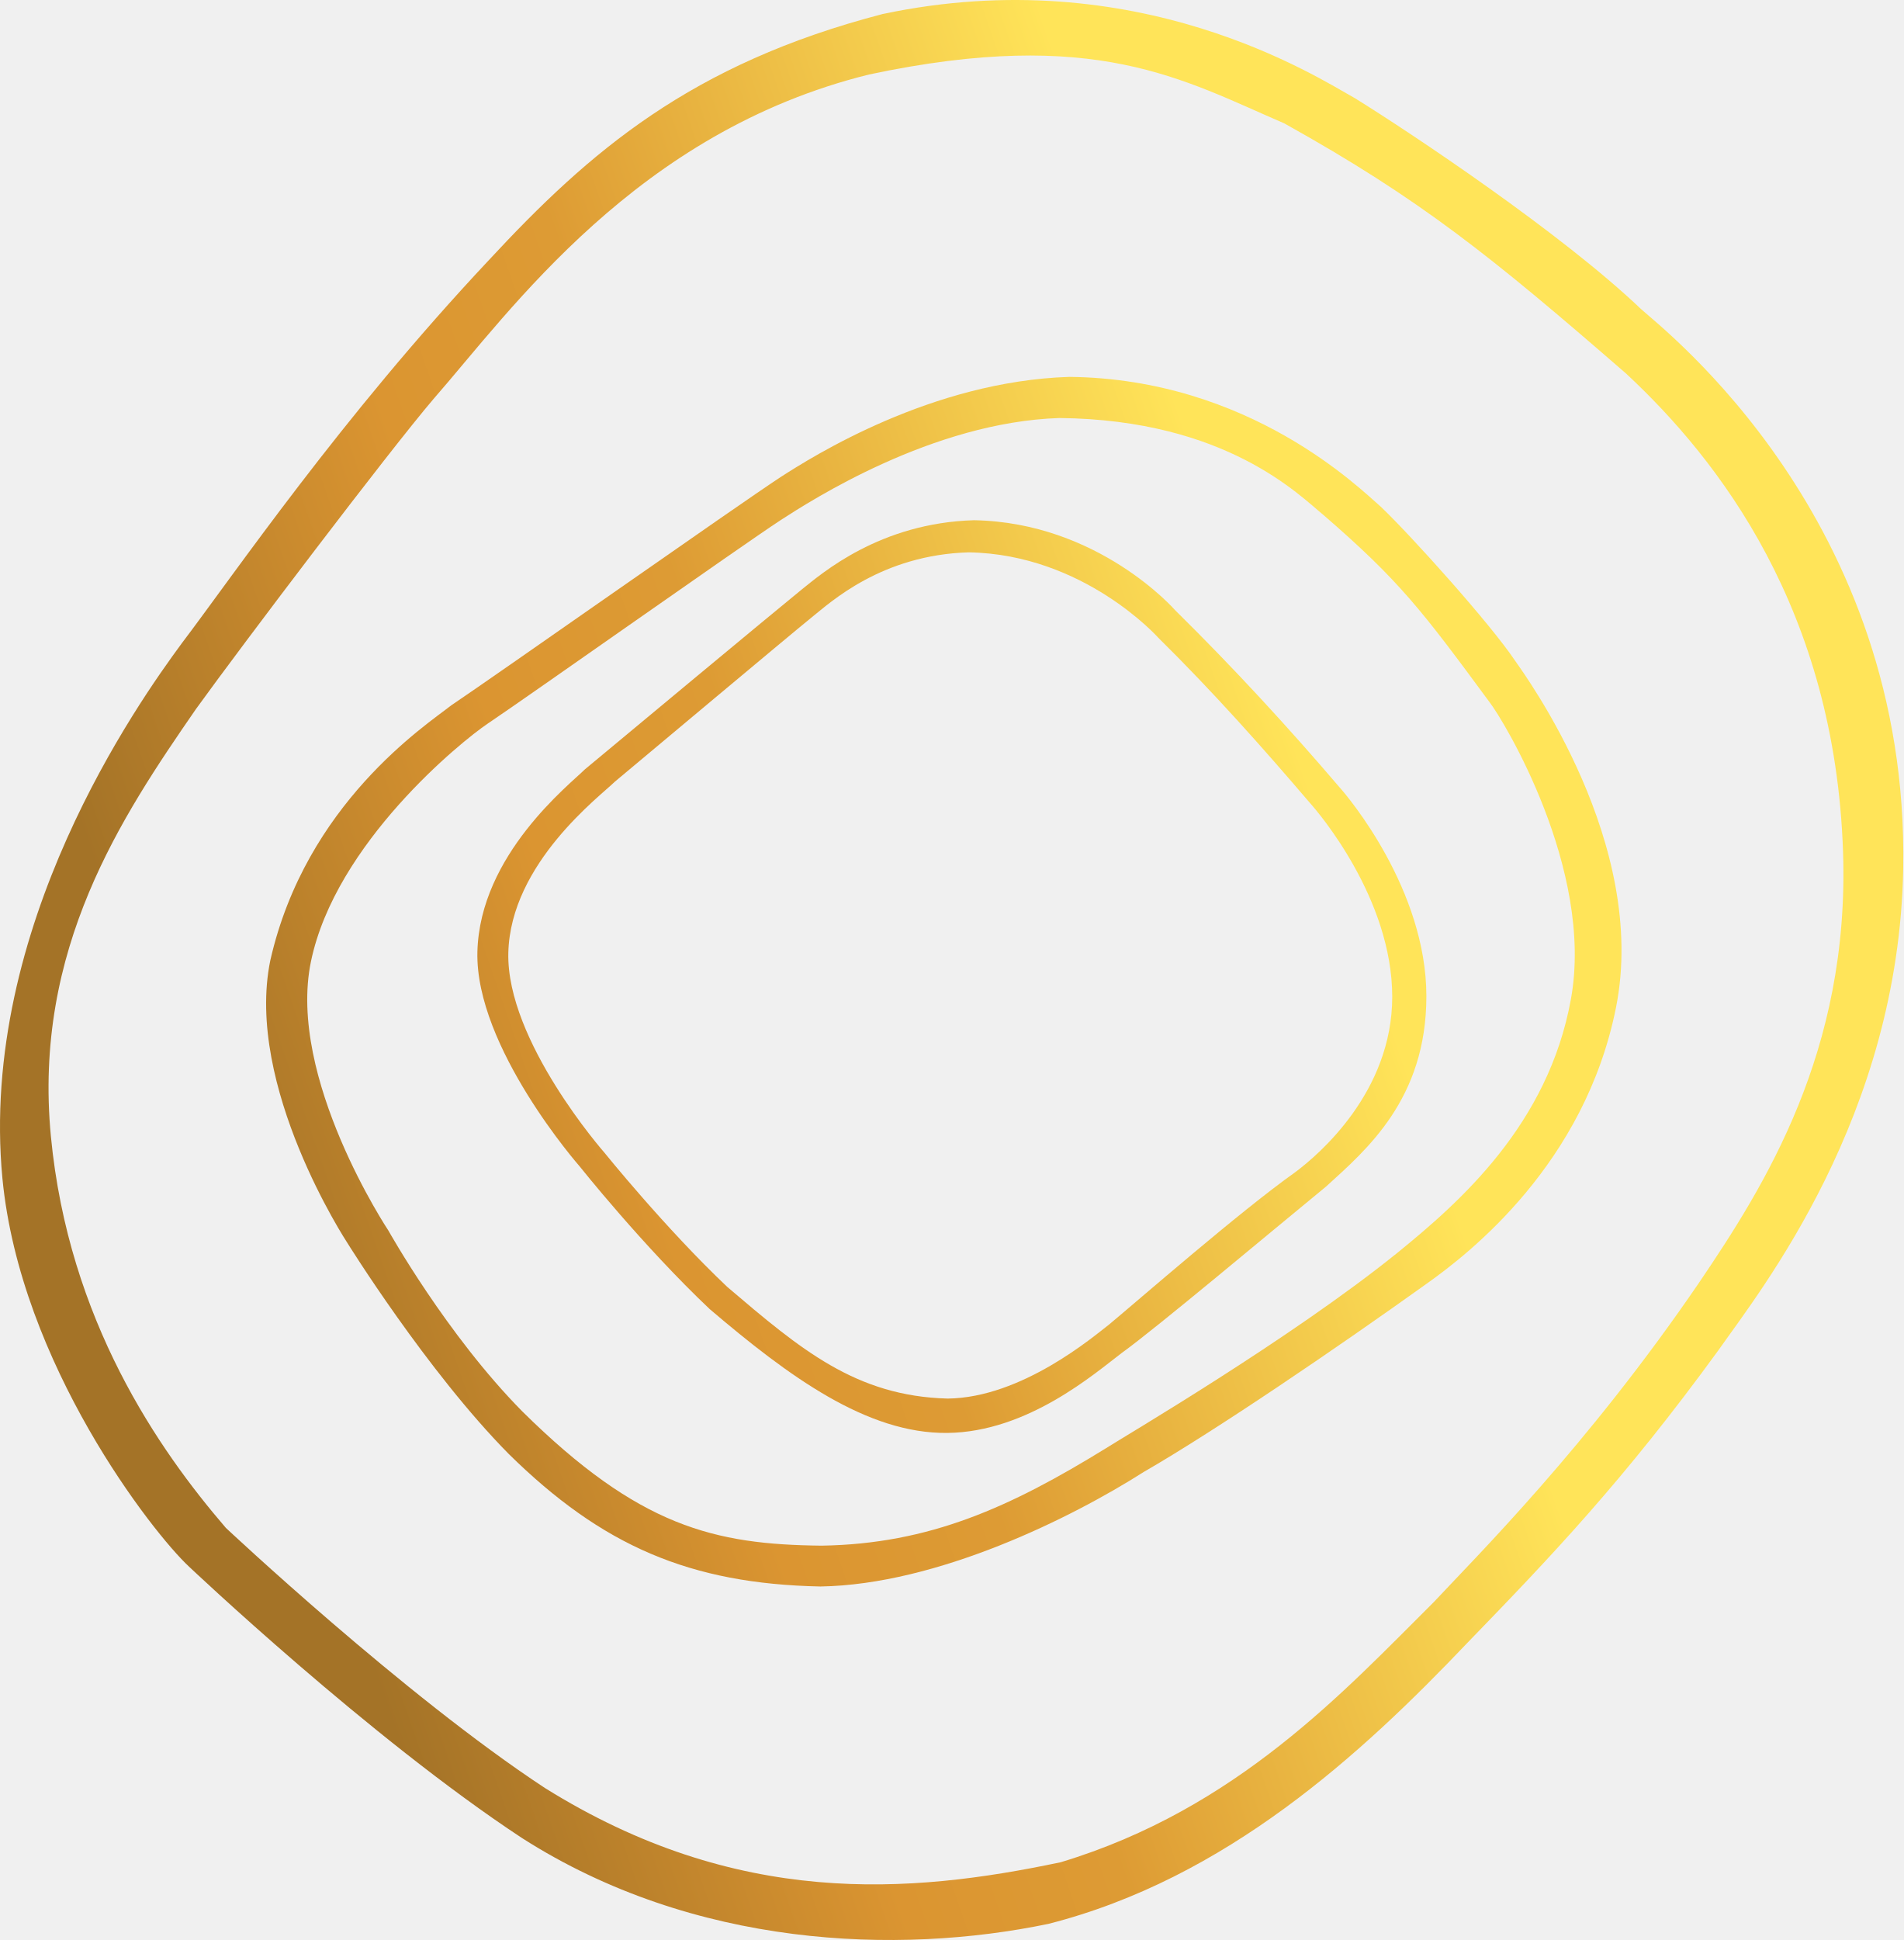
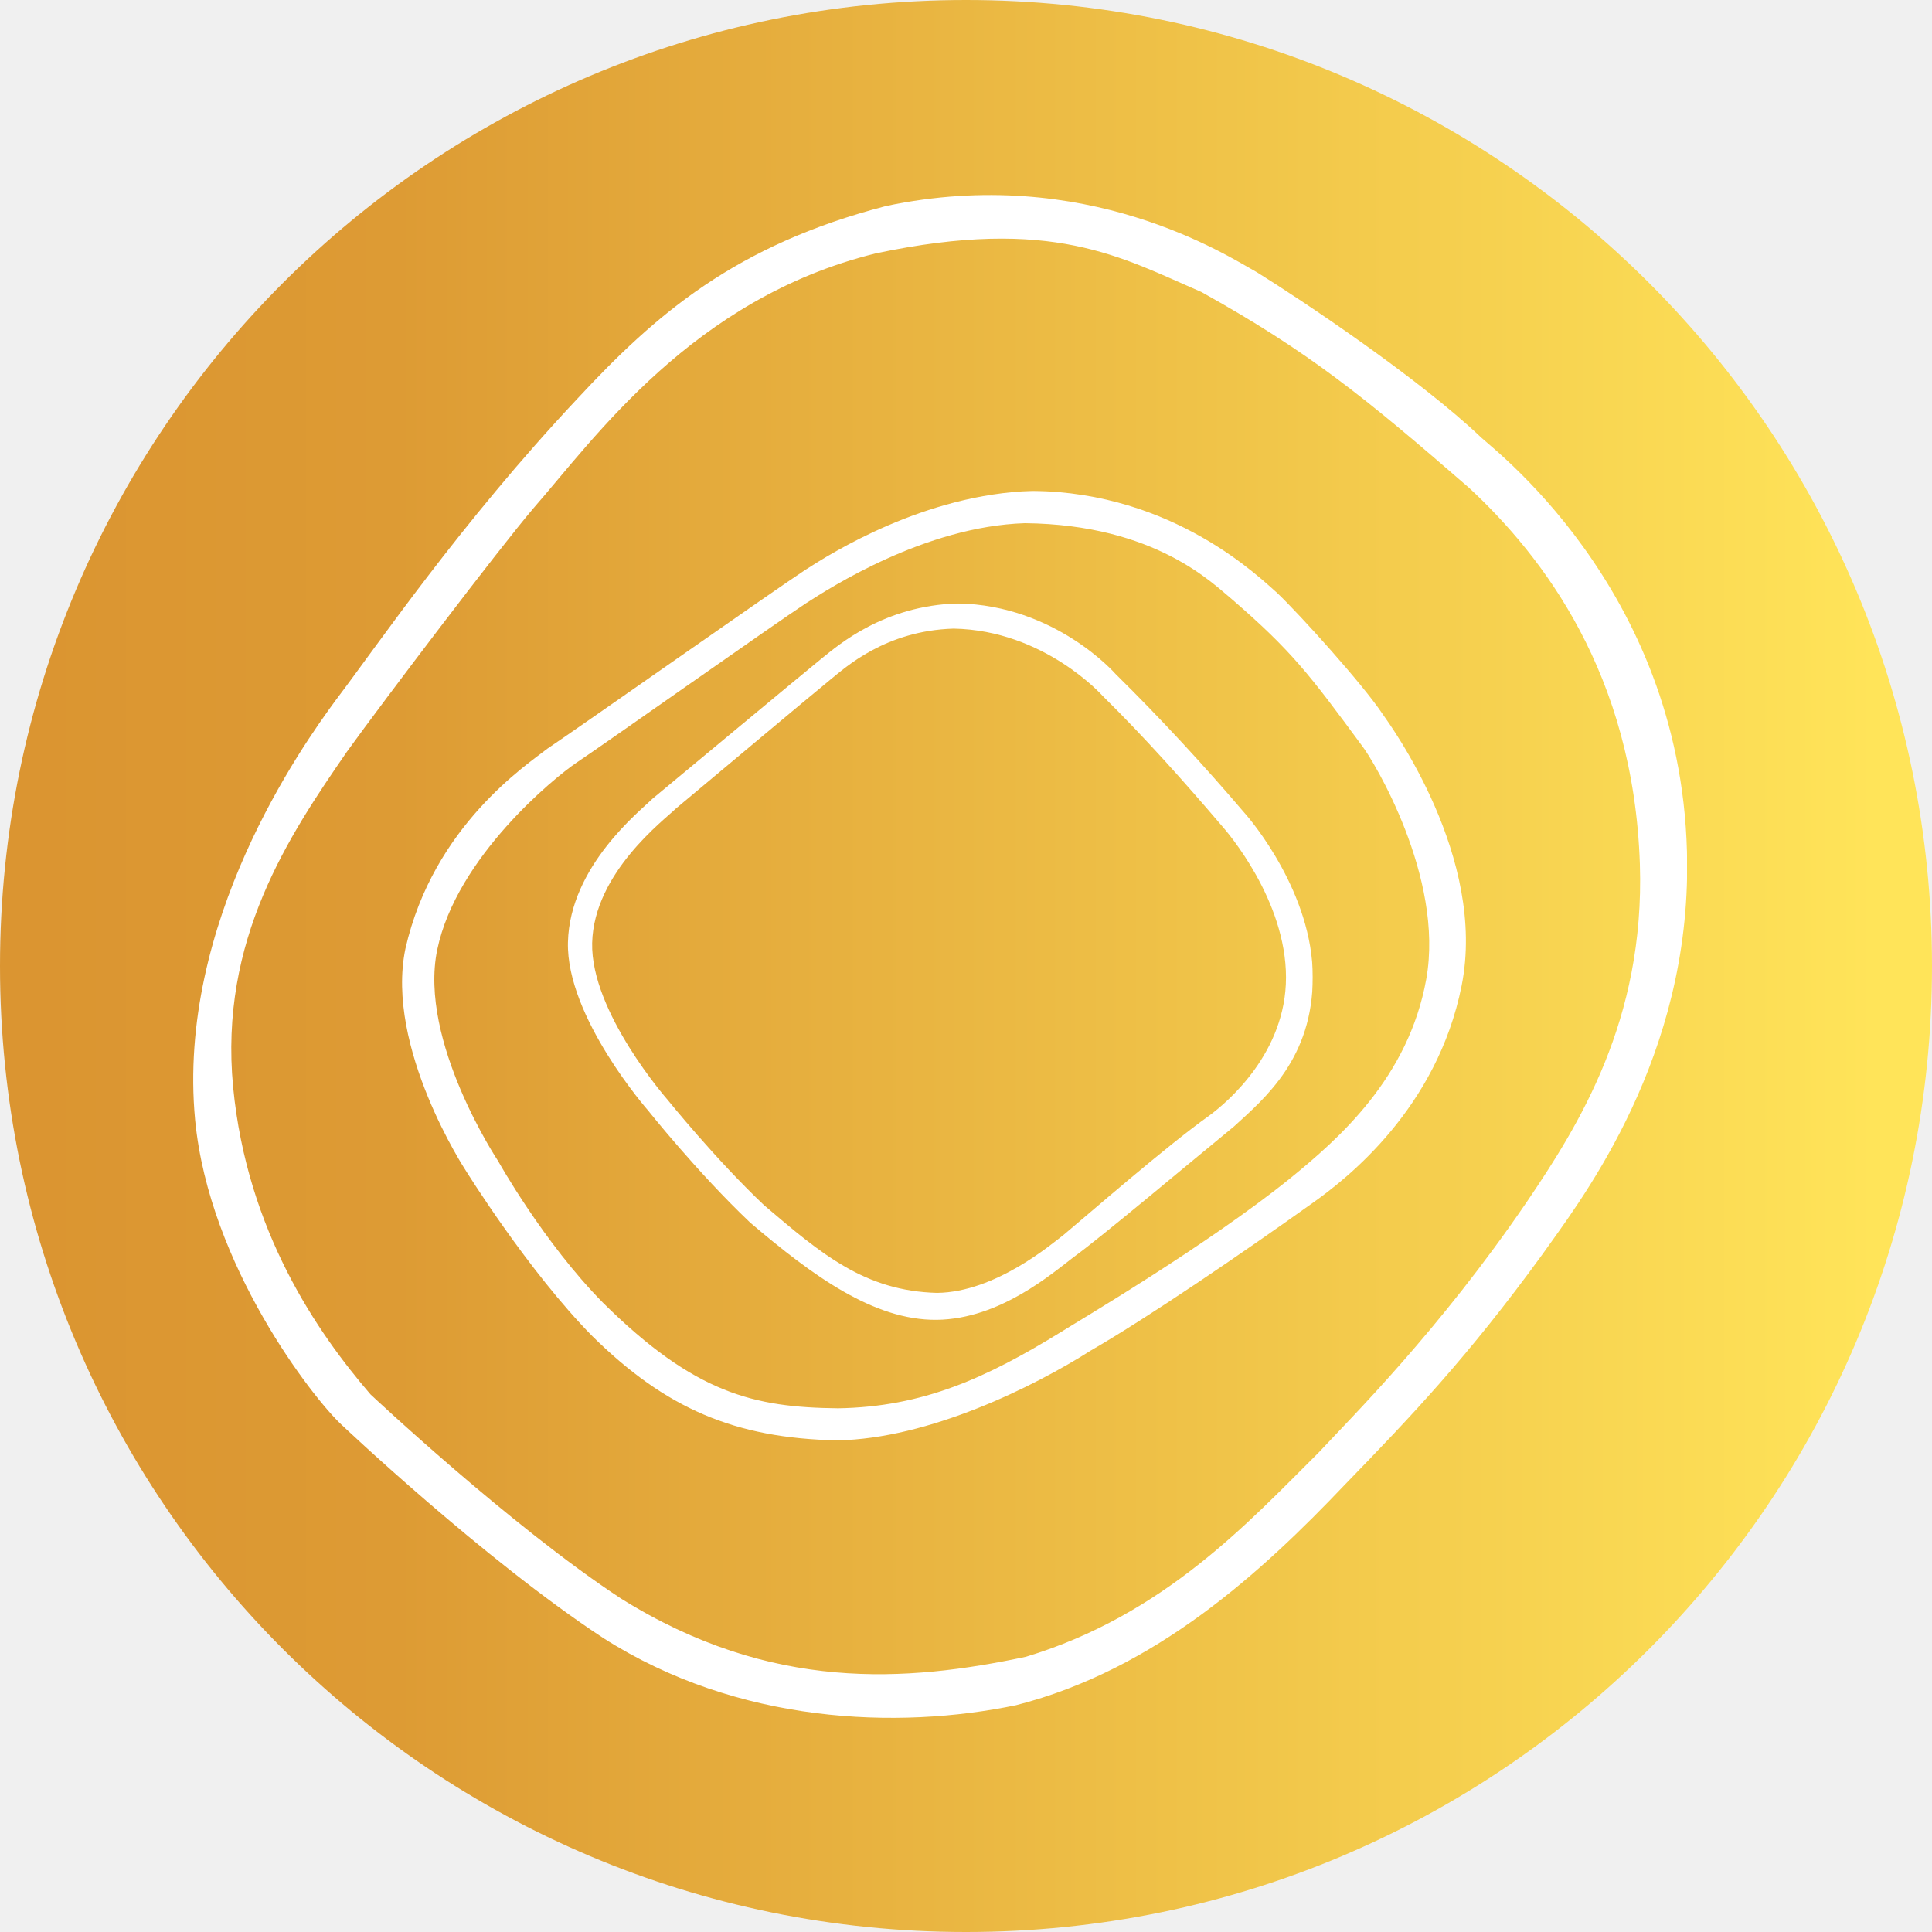
- <svg xmlns="http://www.w3.org/2000/svg" width="471" height="480" viewBox="0 0 471 480" fill="none">
-   <g clip-path="url(#clip0_33_5)">
-     <path d="M241.035 128.716C217.663 129.387 203.349 141.914 198.429 145.829C191.943 151.086 151.462 184.752 144.752 190.345C141.062 194.036 118.719 211.475 118.137 235.532C117.567 259.124 143.41 288.549 143.41 288.549C143.41 288.549 159.066 308.234 175.616 323.893C195.186 340.559 214.532 354.763 234.437 354.54C254.342 354.316 270.9 339.816 277.602 334.743C286.202 328.555 314.543 304.727 328.148 293.582C338.134 284.484 352.974 271.947 352.974 246.493C352.974 220.151 333.628 197.168 331.503 194.819C318.78 179.922 305.308 165.275 290.798 150.974C290.798 150.974 271.894 129.259 241.035 128.716ZM239.752 136.662C268.289 137.165 286.639 157.799 286.639 157.799C300.057 171.023 312.403 184.902 324.168 198.678C326.132 200.85 344.525 222.271 344.525 246.63C344.525 270.167 326.378 285.686 320.465 290.066C306.705 299.848 281.697 321.703 274.436 327.733C270.689 330.606 252.928 345.832 234.521 346.039C211.765 345.455 198.066 333.822 179.97 318.411C164.665 303.931 149.556 285.175 149.556 285.175C149.556 285.175 125.263 257.57 125.79 235.754C126.329 213.508 148.729 196.829 152.141 193.416C158.346 188.244 194.989 157.508 200.987 152.646C205.537 149.026 218.14 137.283 239.752 136.662Z" fill="url(#paint0_linear_33_5)" />
-     <path d="M264.619 93.249C230.555 94.324 201.194 112.865 193.124 118.07C182.464 125.058 122.747 167.076 111.683 174.508C105.45 179.408 75.709 198.793 66.9 237.584C60.455 268.714 85.906 307.438 85.906 307.438C85.906 307.438 105.607 339.211 125.887 359.736C148.938 382.424 170.629 391.872 203.024 392.535C231.953 392.078 265.191 375.552 283.001 364.216C300.983 353.847 331.084 333.333 353 317.649C363.801 309.993 392.211 287.864 399.908 249.233C407.946 208.894 377.658 167.387 374.898 163.436C368.733 154.249 349.383 132.727 341.771 125.446C336.553 120.937 309.256 93.716 264.619 93.249ZM262.211 103.427C303.487 103.859 321.623 122.638 327.553 127.462C346.4 143.773 351.992 151.172 368.625 173.759C371.907 177.953 394.552 215.021 388.752 247.159C383.147 278.212 361.295 297.391 345.744 310.019C319.421 331.261 278.132 355.463 273.674 358.336C250.001 372.913 230.06 382.01 203.309 382.432C176.796 382.142 158.164 377.789 129.256 349.22C110.503 330.24 96.139 304.512 96.139 304.512C96.139 304.512 70.983 266.713 76.942 237.927C83.02 208.572 114.269 183.352 120.664 179.059C130.896 172.186 183.298 135.167 193.156 128.705C200.618 123.892 230.711 104.421 262.211 103.427Z" fill="url(#paint1_linear_33_5)" />
-     <path d="M218.426 3.468C170.956 15.806 145.901 37.492 120.971 64.363C84.239 103.477 58.037 141.965 44.976 159.175C34.207 173.806 -5.309 229.416 0.598 291.553C5.012 337.462 37.887 379.364 46.743 387.589C46.743 387.589 91.566 430.049 129.212 454.797C171.715 481.953 222.092 483.767 259.443 476.011C303.438 464.801 336.885 434.038 363.096 406.505C383.809 385.129 401.741 366.388 425.318 333.976C435.862 318.972 469.914 276.168 470.973 214.854C472.466 128.382 411.748 81.609 406.111 76.485C386.402 57.691 349.311 32.992 335.369 24.344C326.025 19.148 281.461 -9.857 218.426 3.468ZM215.076 18.428C271.017 6.554 292.68 19.709 317.816 30.529C351.575 49.337 368.908 63.349 402.334 92.371C425.418 113.833 454.116 150.901 456.09 210.946C457.706 260.122 436.711 293.374 420.42 317.411C392.789 357.897 365.329 385.114 354.794 396.407C332.838 418.202 306.115 447.598 262.482 460.76C225.035 468.655 182.33 472.025 134.826 442.379C100.014 419.494 55.895 378.037 55.895 378.037C39.29 358.739 16.969 326.702 12.595 281.178C8.134 234.755 30.155 201.999 48.482 175.446C60.153 159.277 96.269 111.608 107.279 98.711C126.496 76.763 157.537 32.633 215.076 18.428Z" fill="url(#paint2_linear_33_5)" />
+ <svg xmlns="http://www.w3.org/2000/svg" width="30" height="30" viewBox="0 0 30 30" fill="none">
+   <g clip-path="url(#clip0_10132_13360)">
+     <mask id="mask0_10132_13360" style="mask-type:alpha" maskUnits="userSpaceOnUse" x="0" y="0" width="30" height="30">
+       <circle cx="15" cy="15" r="15" fill="#D9D9D9" />
+     </mask>
+     <g mask="url(#mask0_10132_13360)">
+       <path d="M33 -3H-3V33H33V-3Z" fill="url(#paint0_linear_10132_13360)" />
+       <mask id="mask1_10132_13360" style="mask-type:luminance" maskUnits="userSpaceOnUse" x="8" y="9" width="13" height="12">
+         <path d="M8.797 9.326H20.396V20.503H8.797V9.326Z" fill="white" />
+       </mask>
+       <g mask="url(#mask1_10132_13360)">
+         <mask id="mask2_10132_13360" style="mask-type:luminance" maskUnits="userSpaceOnUse" x="8" y="9" width="13" height="12">
+           <path d="M14.872 9.37C13.72 9.403 13.016 10.02 12.773 10.213C12.454 10.472 10.46 12.13 10.129 12.405C9.948 12.587 8.847 13.447 8.819 14.632C8.79 15.794 10.063 17.243 10.063 17.243C10.063 17.243 10.835 18.213 11.649 18.985C12.613 19.805 13.566 20.505 14.547 20.494C15.527 20.483 16.343 19.769 16.673 19.519C17.096 19.214 18.492 18.04 19.162 17.491C19.654 17.043 20.385 16.425 20.385 15.171C20.385 13.874 19.432 12.742 19.327 12.626C18.701 11.892 18.037 11.17 17.323 10.466C17.323 10.466 16.392 9.396 14.872 9.37ZM14.808 9.761C16.214 9.786 17.118 10.802 17.118 10.802C17.779 11.454 18.387 12.137 18.966 12.816C19.063 12.923 19.969 13.978 19.969 15.178C19.969 16.338 19.075 17.102 18.784 17.318C18.106 17.8 16.874 18.877 16.517 19.174C16.332 19.315 15.457 20.065 14.551 20.076C13.43 20.047 12.755 19.474 11.864 18.714C11.11 18.001 10.366 17.077 10.366 17.077C10.366 17.077 9.17 15.717 9.195 14.642C9.222 13.546 10.325 12.725 10.493 12.557C10.799 12.302 12.604 10.788 12.899 10.549C13.123 10.37 13.744 9.792 14.808 9.761Z" fill="white" />
+         </mask>
+         <g mask="url(#mask2_10132_13360)">
+           <path d="M8.79 9.37V20.505H20.385V9.37H8.79Z" fill="white" />
+         </g>
+       </g>
+       <mask id="mask3_10132_13360" style="mask-type:luminance" maskUnits="userSpaceOnUse" x="6" y="7" width="17" height="16">
+         <path d="M6.196 7.569H22.786V22.402H6.196V7.569Z" fill="white" />
+       </mask>
+       <g mask="url(#mask3_10132_13360)">
+         <mask id="mask4_10132_13360" style="mask-type:luminance" maskUnits="userSpaceOnUse" x="6" y="7" width="17" height="16">
+           <path d="M16.033 7.622C14.355 7.675 12.909 8.589 12.511 8.845C11.986 9.189 9.045 11.259 8.5 11.625C8.193 11.867 6.729 12.822 6.295 14.733C5.977 16.266 7.231 18.174 7.231 18.174C7.231 18.174 8.201 19.739 9.2 20.75C10.335 21.868 11.404 22.333 12.999 22.366C14.424 22.343 16.061 21.529 16.938 20.971C17.824 20.46 19.306 19.449 20.386 18.677C20.918 18.3 22.317 17.209 22.696 15.306C23.092 13.319 21.6 11.274 21.464 11.08C21.161 10.627 20.208 9.567 19.833 9.208C19.576 8.986 18.231 7.645 16.033 7.622ZM15.914 8.124C17.947 8.145 18.84 9.07 19.133 9.308C20.061 10.111 20.336 10.476 21.155 11.588C21.317 11.795 22.432 13.621 22.147 15.204C21.871 16.734 20.794 17.679 20.029 18.301C18.732 19.347 16.698 20.54 16.479 20.681C15.313 21.399 14.331 21.847 13.013 21.868C11.707 21.854 10.79 21.64 9.366 20.232C8.442 19.297 7.735 18.029 7.735 18.029C7.735 18.029 6.496 16.167 6.789 14.749C7.089 13.303 8.628 12.061 8.943 11.849C9.447 11.511 12.028 9.687 12.513 9.369C12.881 9.132 14.363 8.173 15.914 8.124Z" fill="white" />
+         </mask>
+         <g mask="url(#mask4_10132_13360)">
+           <path d="M5.977 7.622V22.366H23.092V7.622H5.977Z" fill="white" />
+         </g>
+       </g>
+       <mask id="mask5_10132_13360" style="mask-type:luminance" maskUnits="userSpaceOnUse" x="3" y="3" width="24" height="24">
+         <path d="M3 3H26.198V26.69H3V3Z" fill="white" />
+       </mask>
+       <g mask="url(#mask5_10132_13360)">
+         <mask id="mask6_10132_13360" style="mask-type:luminance" maskUnits="userSpaceOnUse" x="3" y="3" width="24" height="24">
+           <path d="M13.758 3.199C11.42 3.807 10.186 4.875 8.958 6.199C7.149 8.126 5.859 10.022 5.215 10.87C4.685 11.591 2.739 14.33 3.03 17.391C3.247 19.653 4.866 21.717 5.302 22.122C5.302 22.122 7.51 24.214 9.364 25.433C11.457 26.771 13.939 26.86 15.778 26.478C17.945 25.926 19.593 24.41 20.883 23.054C21.904 22.001 22.787 21.078 23.948 19.481C24.467 18.742 26.144 16.633 26.197 13.613C26.27 9.353 23.28 7.049 23.002 6.796C22.031 5.871 20.204 4.654 19.518 4.228C19.058 3.972 16.863 2.543 13.758 3.199ZM13.593 3.936C16.348 3.351 17.415 4 18.653 4.533C20.316 5.459 21.17 6.149 22.816 7.579C23.953 8.636 25.366 10.462 25.464 13.42C25.543 15.843 24.509 17.481 23.707 18.665C22.346 20.66 20.993 22 20.474 22.557C19.393 23.63 18.077 25.078 15.928 25.727C14.084 26.116 11.98 26.282 9.641 24.821C7.926 23.694 5.753 21.652 5.753 21.652C4.935 20.701 3.836 19.122 3.62 16.88C3.401 14.593 4.485 12.98 5.388 11.671C5.963 10.875 7.742 8.527 8.284 7.891C9.23 6.81 10.759 4.636 13.593 3.936Z" fill="white" />
+         </mask>
+         <g mask="url(#mask6_10132_13360)">
+           <path d="M3 2.989V26.714H26.198V2.989H3Z" fill="white" />
+         </g>
+       </g>
+     </g>
  </g>
  <defs>
-     <linearGradient id="paint0_linear_33_5" x1="459.912" y1="160.656" x2="10.755" y2="316.248" gradientUnits="userSpaceOnUse">
-       <stop offset="0.293" stop-color="#FFE459" />
-       <stop offset="0.571" stop-color="#DD9B34" />
-       <stop offset="0.685" stop-color="#DB9531" />
-       <stop offset="0.905" stop-color="#A47327" />
+     <linearGradient id="paint0_linear_10132_13360" x1="30" y1="15" x2="0" y2="15" gradientUnits="userSpaceOnUse">
+       <stop offset="0.029" stop-color="#FFE459" />
+       <stop offset="0.795" stop-color="#DD9B34" />
+       <stop offset="0.981" stop-color="#DB9531" />
    </linearGradient>
-     <linearGradient id="paint1_linear_33_5" x1="459.912" y1="160.656" x2="10.755" y2="316.248" gradientUnits="userSpaceOnUse">
-       <stop offset="0.293" stop-color="#FFE459" />
-       <stop offset="0.571" stop-color="#DD9B34" />
-       <stop offset="0.685" stop-color="#DB9531" />
-       <stop offset="0.905" stop-color="#A47327" />
-     </linearGradient>
-     <linearGradient id="paint2_linear_33_5" x1="459.912" y1="160.656" x2="10.755" y2="316.248" gradientUnits="userSpaceOnUse">
-       <stop offset="0.293" stop-color="#FFE459" />
-       <stop offset="0.571" stop-color="#DD9B34" />
-       <stop offset="0.685" stop-color="#DB9531" />
-       <stop offset="0.905" stop-color="#A47327" />
-     </linearGradient>
-     <clipPath id="clip0_33_5">
-       <rect width="471" height="480" fill="white" />
+     <clipPath id="clip0_10132_13360">
+       <rect width="30" height="30" fill="white" />
    </clipPath>
  </defs>
</svg>
